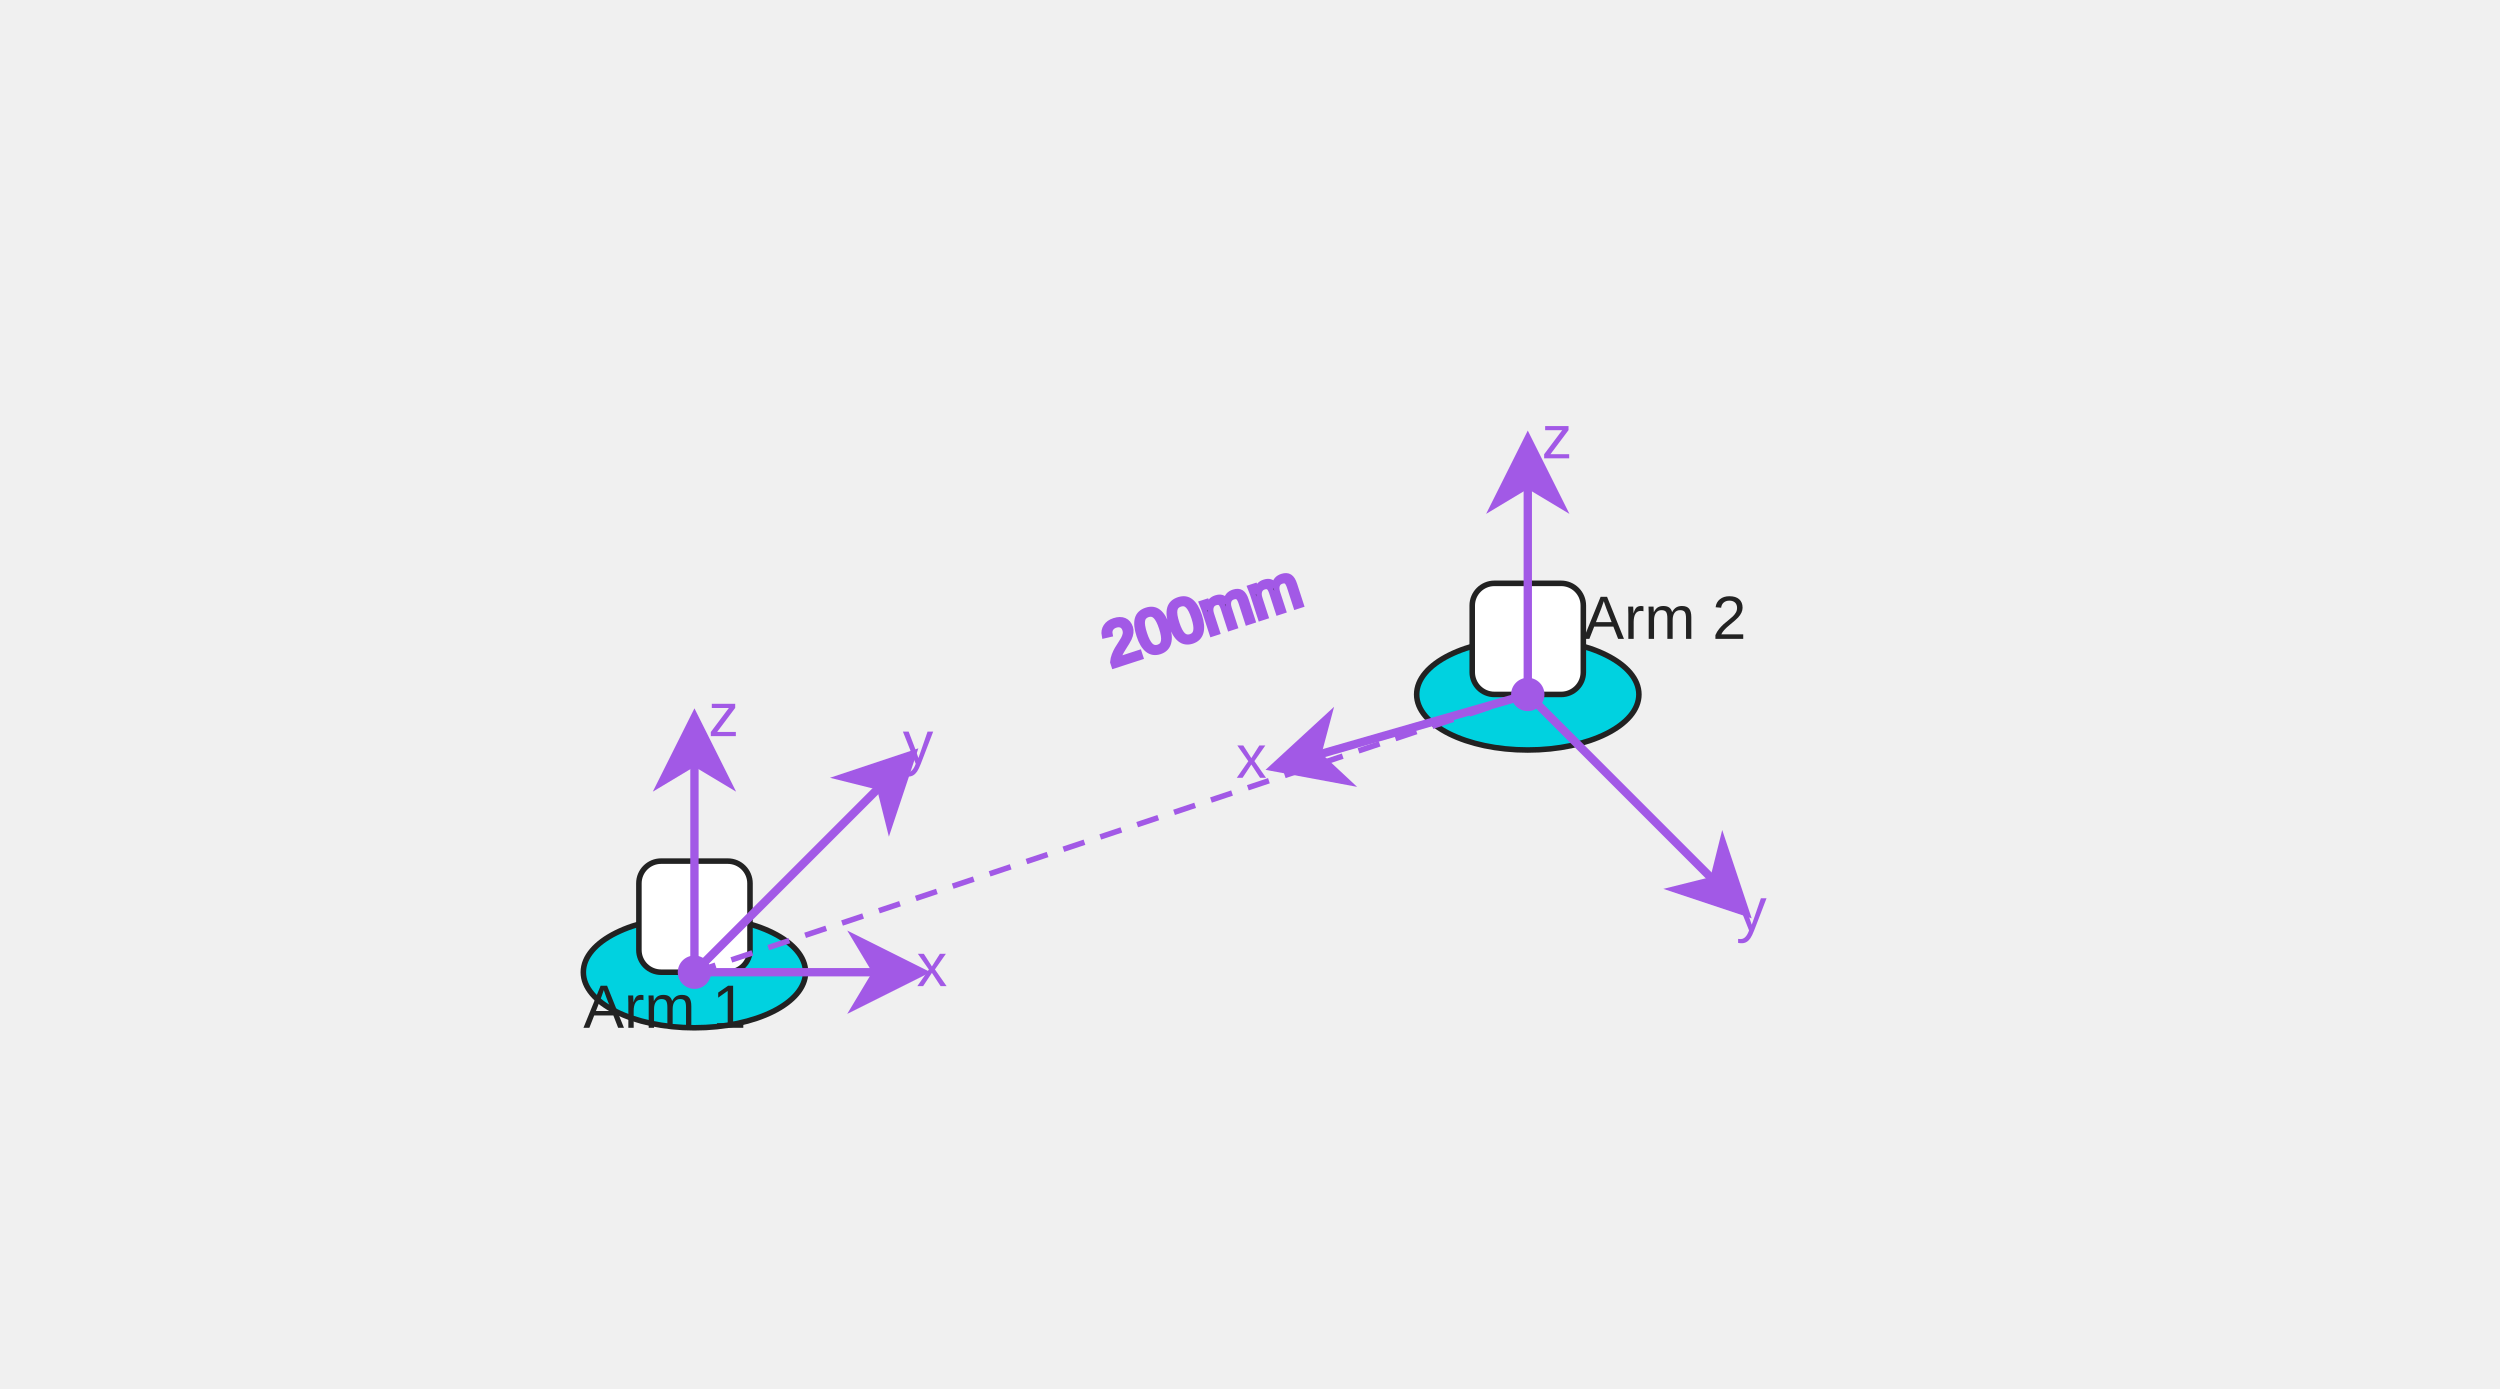
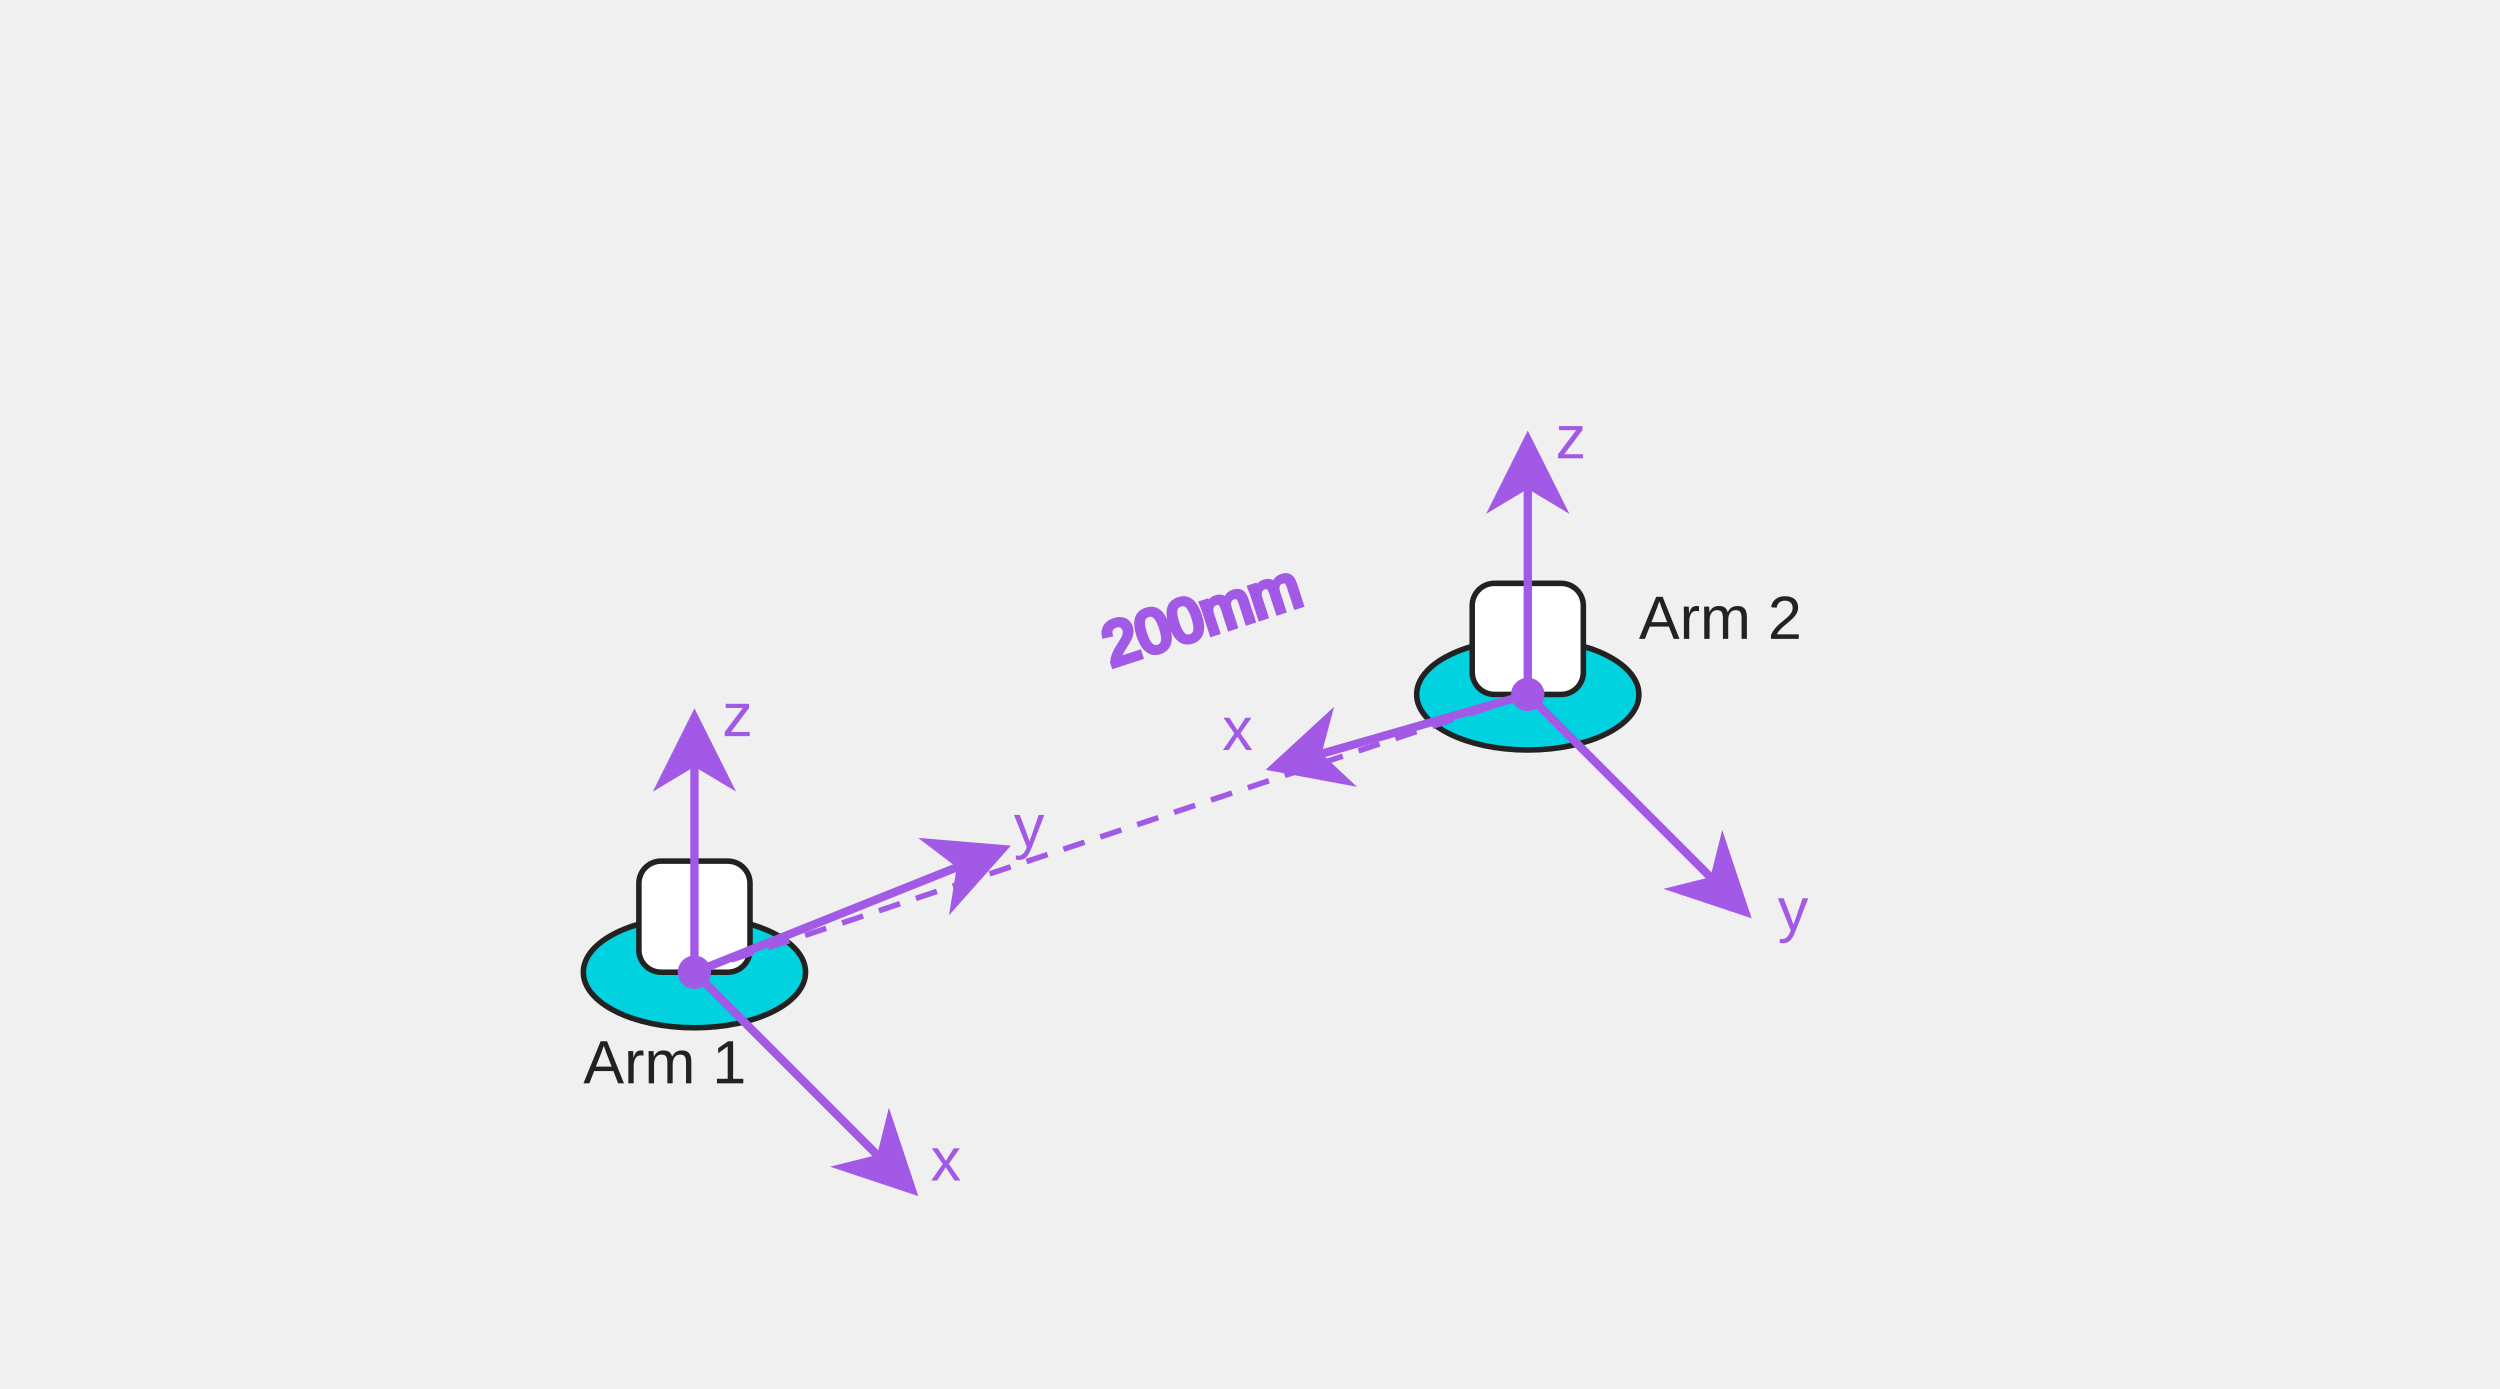
<svg xmlns="http://www.w3.org/2000/svg" width="900" height="500" viewBox="0 0 900 500" fill="none">
  <ellipse cx="250" cy="350" rx="40" ry="20" fill="#00d2e0" stroke="#222" stroke-width="2" />
  <rect x="230" y="310" width="40" height="40" rx="8" fill="#fff" stroke="#222" stroke-width="2" />
-   <text x="210" y="370" font-size="22" fill="#222" font-family="Arial">Arm 1</text>
+   <text x="210" y="390" font-size="22" fill="#222" font-family="Arial">Arm 1</text>
  <ellipse cx="550" cy="250" rx="40" ry="20" fill="#00d2e0" stroke="#222" stroke-width="2" />
  <rect x="530" y="210" width="40" height="40" rx="8" fill="#fff" stroke="#222" stroke-width="2" />
-   <text x="570" y="230" font-size="22" fill="#222" font-family="Arial">Arm 2</text>
+   <text x="590" y="230" font-size="22" fill="#222" font-family="Arial">Arm 2</text>
  <g stroke="#a259e6" stroke-width="3" marker-end="url(#arrow)">
-     <line x1="250" y1="350" x2="320" y2="350" />
-     <line x1="250" y1="350" x2="320" y2="280" />
+     <line x1="250" y1="350" x2="320" y2="420" />
+     <line x1="250" y1="350" x2="350" y2="310" />
    <line x1="250" y1="350" x2="250" y2="270" />
  </g>
  <circle cx="250" cy="350" r="6" fill="#a259e6" />
-   <text x="330" y="355" font-size="22" fill="#a259e6" font-family="Arial">x</text>
-   <text x="325" y="275" font-size="22" fill="#a259e6" font-family="Arial">y</text>
-   <text x="255" y="265" font-size="22" fill="#a259e6" font-family="Arial">z</text>
+   <text x="335" y="425" font-size="22" fill="#a259e6" font-family="Arial">x</text>
+   <text x="365" y="305" font-size="22" fill="#a259e6" font-family="Arial">y</text>
+   <text x="260" y="265" font-size="22" fill="#a259e6" font-family="Arial">z</text>
  <g stroke="#a259e6" stroke-width="3" marker-end="url(#arrow)">
    <line x1="550" y1="250" x2="470" y2="273" />
    <line x1="550" y1="250" x2="620" y2="320" />
    <line x1="550" y1="250" x2="550" y2="170" />
  </g>
  <circle cx="550" cy="250" r="6" fill="#a259e6" />
-   <text x="445" y="280" font-size="22" fill="#a259e6" font-family="Arial">x</text>
-   <text x="625" y="335" font-size="22" fill="#a259e6" font-family="Arial">y</text>
-   <text x="555" y="165" font-size="22" fill="#a259e6" font-family="Arial">z</text>
+   <text x="440" y="270" font-size="22" fill="#a259e6" font-family="Arial">x</text>
+   <text x="640" y="335" font-size="22" fill="#a259e6" font-family="Arial">y</text>
+   <text x="560" y="165" font-size="22" fill="#a259e6" font-family="Arial">z</text>
  <g stroke="#a259e6" stroke-width="2">
    <line x1="250" y1="350" x2="550" y2="250" stroke-dasharray="8,6" />
    <text x="400" y="240" font-size="22" fill="#222" font-family="Arial" transform="rotate(-18 400 240)">200mm</text>
  </g>
  <defs>
    <marker id="arrow" markerWidth="10" markerHeight="10" refX="5" refY="5" orient="auto" markerUnits="strokeWidth">
      <path d="M0,0 L10,5 L0,10 L3,5 Z" fill="#a259e6" />
    </marker>
  </defs>
</svg>
